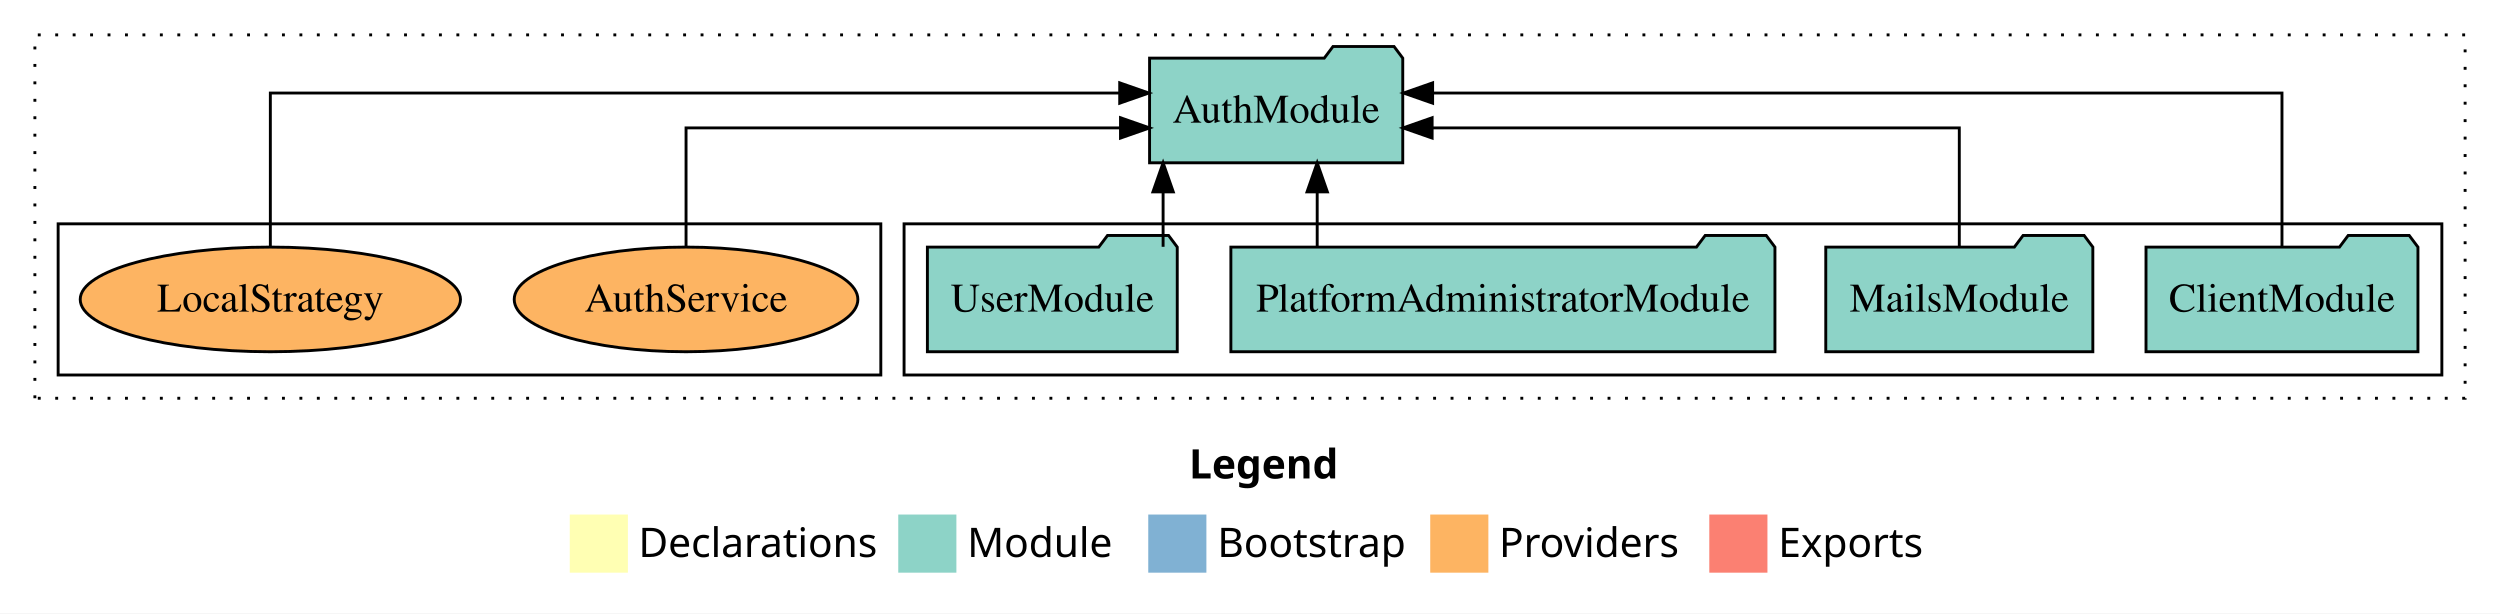
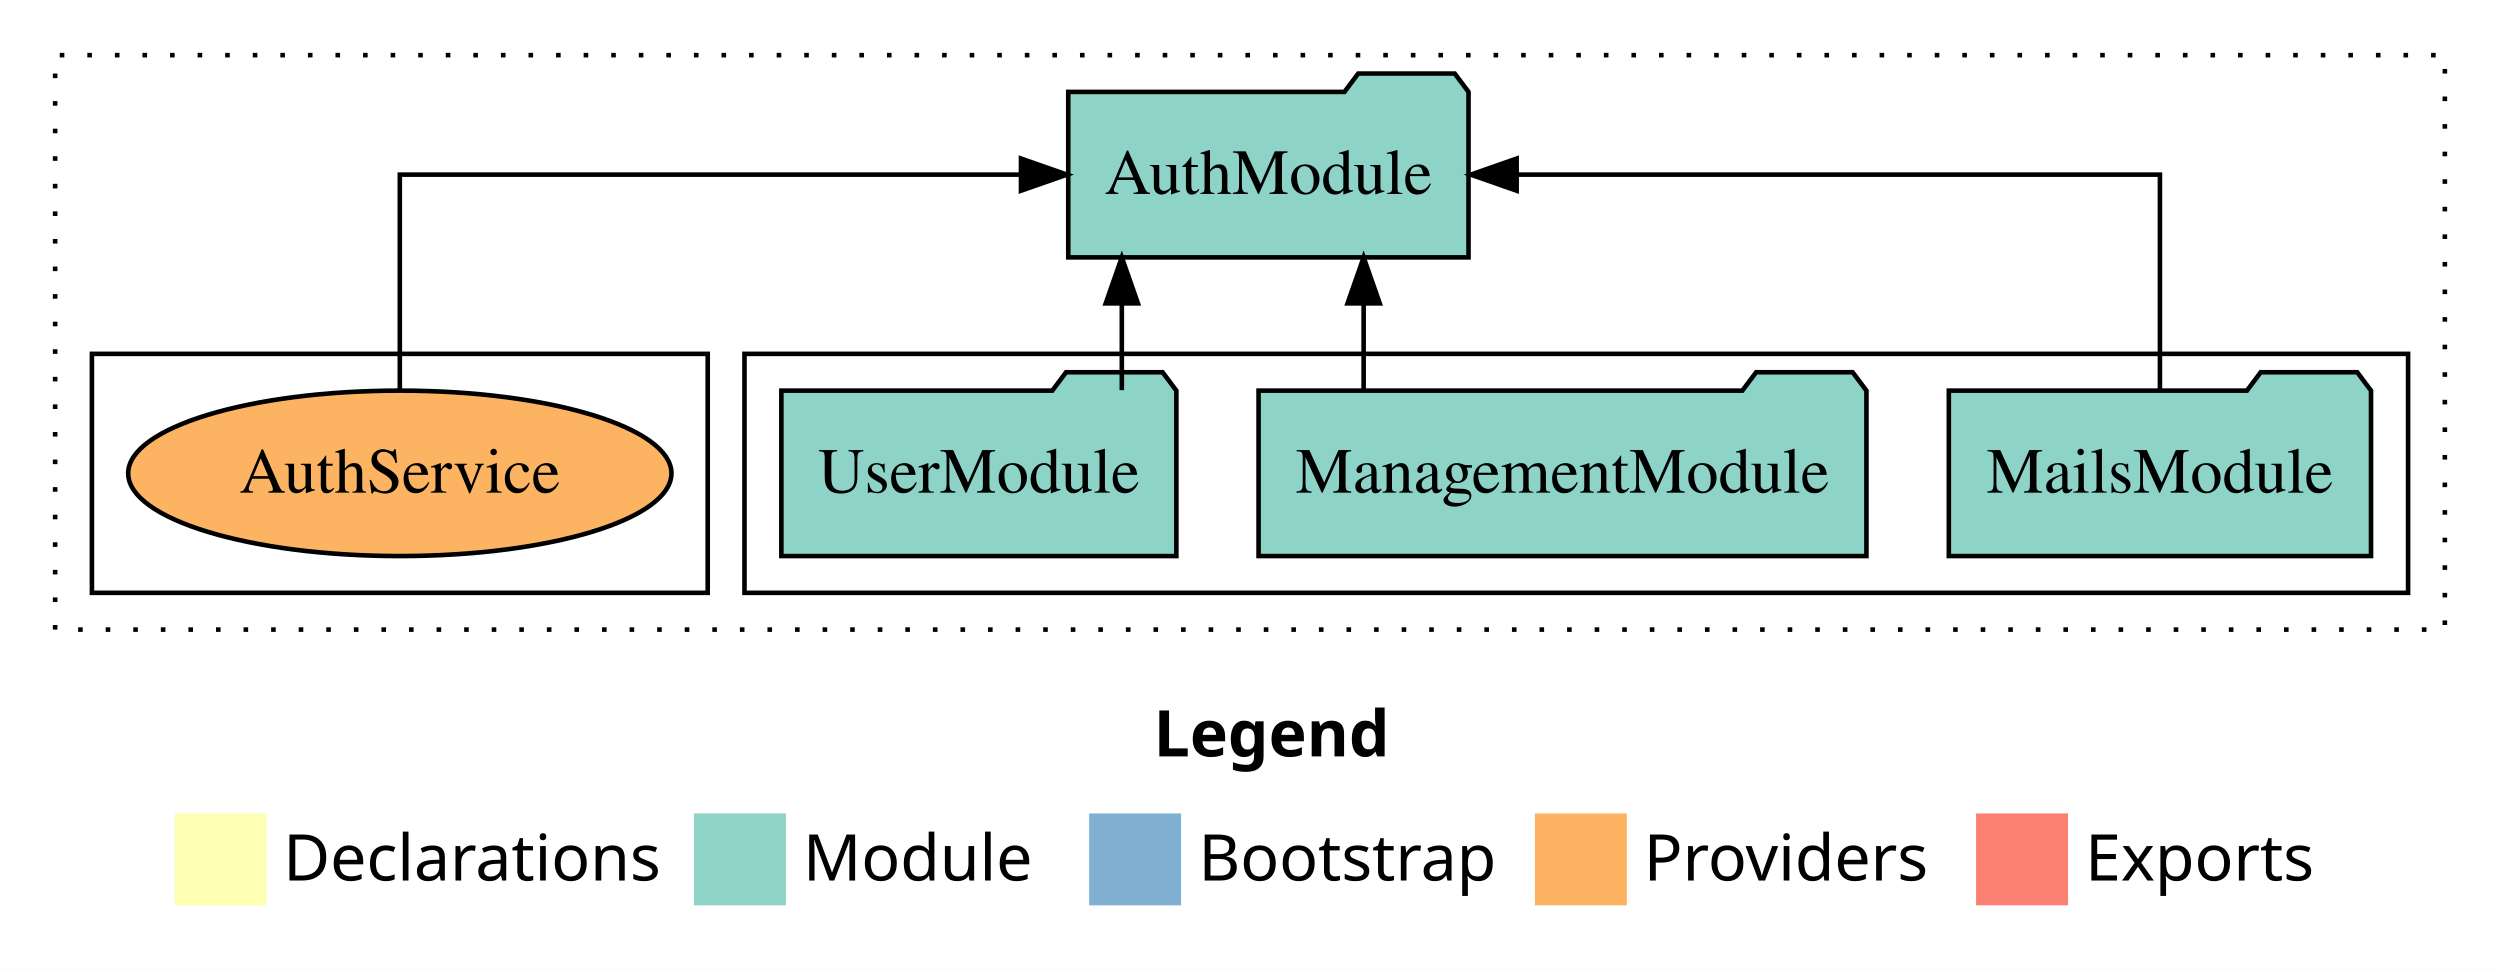
- <svg xmlns="http://www.w3.org/2000/svg" width="860pt" height="211pt" viewBox="0.00 0.00 860.00 211.00">
+ <svg xmlns="http://www.w3.org/2000/svg" width="544pt" height="211pt" viewBox="0.00 0.00 544.00 211.00">
  <g id="graph0" class="graph" transform="scale(1 1) rotate(0) translate(4 207)">
-     <polygon fill="#ffffff" stroke="transparent" points="-4,4 -4,-207 856,-207 856,4 -4,4" />
-     <text text-anchor="start" x="405.009" y="-42.4" font-family="sans-serif" font-weight="bold" font-size="14.00" fill="#000000">Legend</text>
-     <polygon fill="#ffffb3" stroke="transparent" points="192,-10 192,-30 212,-30 212,-10 192,-10" />
-     <text text-anchor="start" x="215.629" y="-15.4" font-family="sans-serif" font-size="14.00" fill="#000000">  Declarations</text>
-     <polygon fill="#8dd3c7" stroke="transparent" points="305,-10 305,-30 325,-30 325,-10 305,-10" />
-     <text text-anchor="start" x="328.725" y="-15.4" font-family="sans-serif" font-size="14.00" fill="#000000">  Module</text>
-     <polygon fill="#80b1d3" stroke="transparent" points="391,-10 391,-30 411,-30 411,-10 391,-10" />
-     <text text-anchor="start" x="414.781" y="-15.4" font-family="sans-serif" font-size="14.00" fill="#000000">  Bootstrap</text>
-     <polygon fill="#fdb462" stroke="transparent" points="488,-10 488,-30 508,-30 508,-10 488,-10" />
-     <text text-anchor="start" x="511.673" y="-15.4" font-family="sans-serif" font-size="14.00" fill="#000000">  Providers</text>
-     <polygon fill="#fb8072" stroke="transparent" points="584,-10 584,-30 604,-30 604,-10 584,-10" />
-     <text text-anchor="start" x="607.726" y="-15.4" font-family="sans-serif" font-size="14.00" fill="#000000">  Exports</text>
+     <polygon fill="#ffffff" stroke="transparent" points="-4,4 -4,-207 540,-207 540,4 -4,4" />
+     <text text-anchor="start" x="247.009" y="-42.4" font-family="sans-serif" font-weight="bold" font-size="14.00" fill="#000000">Legend</text>
+     <polygon fill="#ffffb3" stroke="transparent" points="34,-10 34,-30 54,-30 54,-10 34,-10" />
+     <text text-anchor="start" x="57.629" y="-15.4" font-family="sans-serif" font-size="14.00" fill="#000000">  Declarations</text>
+     <polygon fill="#8dd3c7" stroke="transparent" points="147,-10 147,-30 167,-30 167,-10 147,-10" />
+     <text text-anchor="start" x="170.725" y="-15.4" font-family="sans-serif" font-size="14.00" fill="#000000">  Module</text>
+     <polygon fill="#80b1d3" stroke="transparent" points="233,-10 233,-30 253,-30 253,-10 233,-10" />
+     <text text-anchor="start" x="256.781" y="-15.4" font-family="sans-serif" font-size="14.00" fill="#000000">  Bootstrap</text>
+     <polygon fill="#fdb462" stroke="transparent" points="330,-10 330,-30 350,-30 350,-10 330,-10" />
+     <text text-anchor="start" x="353.673" y="-15.4" font-family="sans-serif" font-size="14.00" fill="#000000">  Providers</text>
+     <polygon fill="#fb8072" stroke="transparent" points="426,-10 426,-30 446,-30 446,-10 426,-10" />
+     <text text-anchor="start" x="449.726" y="-15.4" font-family="sans-serif" font-size="14.00" fill="#000000">  Exports</text>
    <g id="clust1" class="cluster">
-       <polygon fill="none" stroke="#000000" stroke-dasharray="1,5" points="8,-70 8,-195 844,-195 844,-70 8,-70" />
+       <polygon fill="none" stroke="#000000" stroke-dasharray="1,5" points="8,-70 8,-195 528,-195 528,-70 8,-70" />
    </g>
    <g id="clust3" class="cluster">
-       <polygon fill="none" stroke="#000000" points="307,-78 307,-130 836,-130 836,-78 307,-78" />
+       <polygon fill="none" stroke="#000000" points="158,-78 158,-130 520,-130 520,-78 158,-78" />
    </g>
    <g id="clust6" class="cluster">
-       <polygon fill="none" stroke="#000000" points="16,-78 16,-130 299,-130 299,-78 16,-78" />
+       <polygon fill="none" stroke="#000000" points="16,-78 16,-130 150,-130 150,-78 16,-78" />
    </g>
    <g id="node1" class="node">
-       <polygon fill="#8dd3c7" stroke="#000000" points="827.773,-122 824.773,-126 803.773,-126 800.773,-122 734.227,-122 734.227,-86 827.773,-86 827.773,-122" />
-       <text text-anchor="middle" x="781" y="-99.8" font-family="Times,serif" font-size="14.00" fill="#000000">ClientModule</text>
+       <polygon fill="#8dd3c7" stroke="#000000" points="511.936,-122 508.936,-126 487.936,-126 484.936,-122 420.064,-122 420.064,-86 511.936,-86 511.936,-122" />
+       <text text-anchor="middle" x="466" y="-99.8" font-family="Times,serif" font-size="14.00" fill="#000000">MailsModule</text>
+     </g>
+     <g id="node4" class="node">
+       <polygon fill="#8dd3c7" stroke="#000000" points="315.548,-187 312.548,-191 291.548,-191 288.548,-187 228.452,-187 228.452,-151 315.548,-151 315.548,-187" />
+       <text text-anchor="middle" x="272" y="-164.8" font-family="Times,serif" font-size="14.00" fill="#000000">AuthModule</text>
+     </g>
+     <g id="edge1" class="edge">
+       <path fill="none" stroke="#000000" d="M466,-122.106C466,-141.339 466,-169 466,-169 466,-169 326.022,-169 326.022,-169" />
+       <polygon fill="#000000" stroke="#000000" points="326.022,-165.5 316.022,-169 326.022,-172.5 326.022,-165.5" />
+     </g>
+     <g id="node2" class="node">
+       <polygon fill="#8dd3c7" stroke="#000000" points="402.135,-122 399.135,-126 378.135,-126 375.135,-122 269.865,-122 269.865,-86 402.135,-86 402.135,-122" />
+       <text text-anchor="middle" x="336" y="-99.8" font-family="Times,serif" font-size="14.00" fill="#000000">ManagementModule</text>
+     </g>
+     <g id="edge2" class="edge">
+       <path fill="none" stroke="#000000" d="M292.728,-122.106C292.728,-122.106 292.728,-140.991 292.728,-140.991" />
+       <polygon fill="#000000" stroke="#000000" points="289.228,-140.991 292.728,-150.991 296.228,-140.991 289.228,-140.991" />
+     </g>
+     <g id="node3" class="node">
+       <polygon fill="#8dd3c7" stroke="#000000" points="251.976,-122 248.976,-126 227.976,-126 224.976,-122 166.024,-122 166.024,-86 251.976,-86 251.976,-122" />
+       <text text-anchor="middle" x="209" y="-99.8" font-family="Times,serif" font-size="14.00" fill="#000000">UserModule</text>
+     </g>
+     <g id="edge3" class="edge">
+       <path fill="none" stroke="#000000" d="M240.107,-122.106C240.107,-122.106 240.107,-140.991 240.107,-140.991" />
+       <polygon fill="#000000" stroke="#000000" points="236.607,-140.991 240.107,-150.991 243.607,-140.991 236.607,-140.991" />
    </g>
    <g id="node5" class="node">
-       <polygon fill="#8dd3c7" stroke="#000000" points="478.548,-187 475.548,-191 454.548,-191 451.548,-187 391.452,-187 391.452,-151 478.548,-151 478.548,-187" />
-       <text text-anchor="middle" x="435" y="-164.8" font-family="Times,serif" font-size="14.00" fill="#000000">AuthModule</text>
-     </g>
-     <g id="edge1" class="edge">
-       <path fill="none" stroke="#000000" d="M781,-122.284C781,-143.321 781,-175 781,-175 781,-175 488.821,-175 488.821,-175" />
-       <polygon fill="#000000" stroke="#000000" points="488.821,-171.5 478.821,-175 488.821,-178.5 488.821,-171.5" />
-     </g>
-     <g id="node2" class="node">
-       <polygon fill="#8dd3c7" stroke="#000000" points="715.936,-122 712.936,-126 691.936,-126 688.936,-122 624.064,-122 624.064,-86 715.936,-86 715.936,-122" />
-       <text text-anchor="middle" x="670" y="-99.8" font-family="Times,serif" font-size="14.00" fill="#000000">MailsModule</text>
-     </g>
-     <g id="edge2" class="edge">
-       <path fill="none" stroke="#000000" d="M670,-122.022C670,-139.373 670,-163 670,-163 670,-163 488.651,-163 488.651,-163" />
-       <polygon fill="#000000" stroke="#000000" points="488.651,-159.5 478.651,-163 488.651,-166.5 488.651,-159.5" />
-     </g>
-     <g id="node3" class="node">
-       <polygon fill="#8dd3c7" stroke="#000000" points="606.58,-122 603.58,-126 582.58,-126 579.58,-122 419.42,-122 419.42,-86 606.58,-86 606.58,-122" />
-       <text text-anchor="middle" x="513" y="-99.8" font-family="Times,serif" font-size="14.00" fill="#000000">PlatformAdministratorModule</text>
-     </g>
-     <g id="edge3" class="edge">
-       <path fill="none" stroke="#000000" d="M449.117,-122.106C449.117,-122.106 449.117,-140.991 449.117,-140.991" />
-       <polygon fill="#000000" stroke="#000000" points="445.617,-140.991 449.117,-150.991 452.617,-140.991 445.617,-140.991" />
-     </g>
-     <g id="node4" class="node">
-       <polygon fill="#8dd3c7" stroke="#000000" points="400.976,-122 397.976,-126 376.976,-126 373.976,-122 315.024,-122 315.024,-86 400.976,-86 400.976,-122" />
-       <text text-anchor="middle" x="358" y="-99.8" font-family="Times,serif" font-size="14.00" fill="#000000">UserModule</text>
+       <ellipse fill="#fdb462" stroke="#000000" cx="83" cy="-104" rx="59.108" ry="18" />
+       <text text-anchor="middle" x="83" y="-99.8" font-family="Times,serif" font-size="14.00" fill="#000000">AuthService</text>
    </g>
    <g id="edge4" class="edge">
-       <path fill="none" stroke="#000000" d="M396.107,-122.106C396.107,-122.106 396.107,-140.991 396.107,-140.991" />
-       <polygon fill="#000000" stroke="#000000" points="392.607,-140.991 396.107,-150.991 399.607,-140.991 392.607,-140.991" />
-     </g>
-     <g id="node6" class="node">
-       <ellipse fill="#fdb462" stroke="#000000" cx="232" cy="-104" rx="59.108" ry="18" />
-       <text text-anchor="middle" x="232" y="-99.8" font-family="Times,serif" font-size="14.00" fill="#000000">AuthService</text>
-     </g>
-     <g id="edge5" class="edge">
-       <path fill="none" stroke="#000000" d="M232,-122.022C232,-139.373 232,-163 232,-163 232,-163 381.451,-163 381.451,-163" />
-       <polygon fill="#000000" stroke="#000000" points="381.451,-166.5 391.451,-163 381.451,-159.5 381.451,-166.5" />
-     </g>
-     <g id="node7" class="node">
-       <ellipse fill="#fdb462" stroke="#000000" cx="89" cy="-104" rx="65.405" ry="18" />
-       <text text-anchor="middle" x="89" y="-99.8" font-family="Times,serif" font-size="14.00" fill="#000000">LocalStrategy</text>
-     </g>
-     <g id="edge6" class="edge">
-       <path fill="none" stroke="#000000" d="M89,-122.284C89,-143.321 89,-175 89,-175 89,-175 381.179,-175 381.179,-175" />
-       <polygon fill="#000000" stroke="#000000" points="381.179,-178.5 391.179,-175 381.179,-171.5 381.179,-178.5" />
+       <path fill="none" stroke="#000000" d="M83,-122.106C83,-141.339 83,-169 83,-169 83,-169 218.165,-169 218.165,-169" />
+       <polygon fill="#000000" stroke="#000000" points="218.165,-172.5 228.165,-169 218.165,-165.5 218.165,-172.5" />
    </g>
  </g>
</svg>
